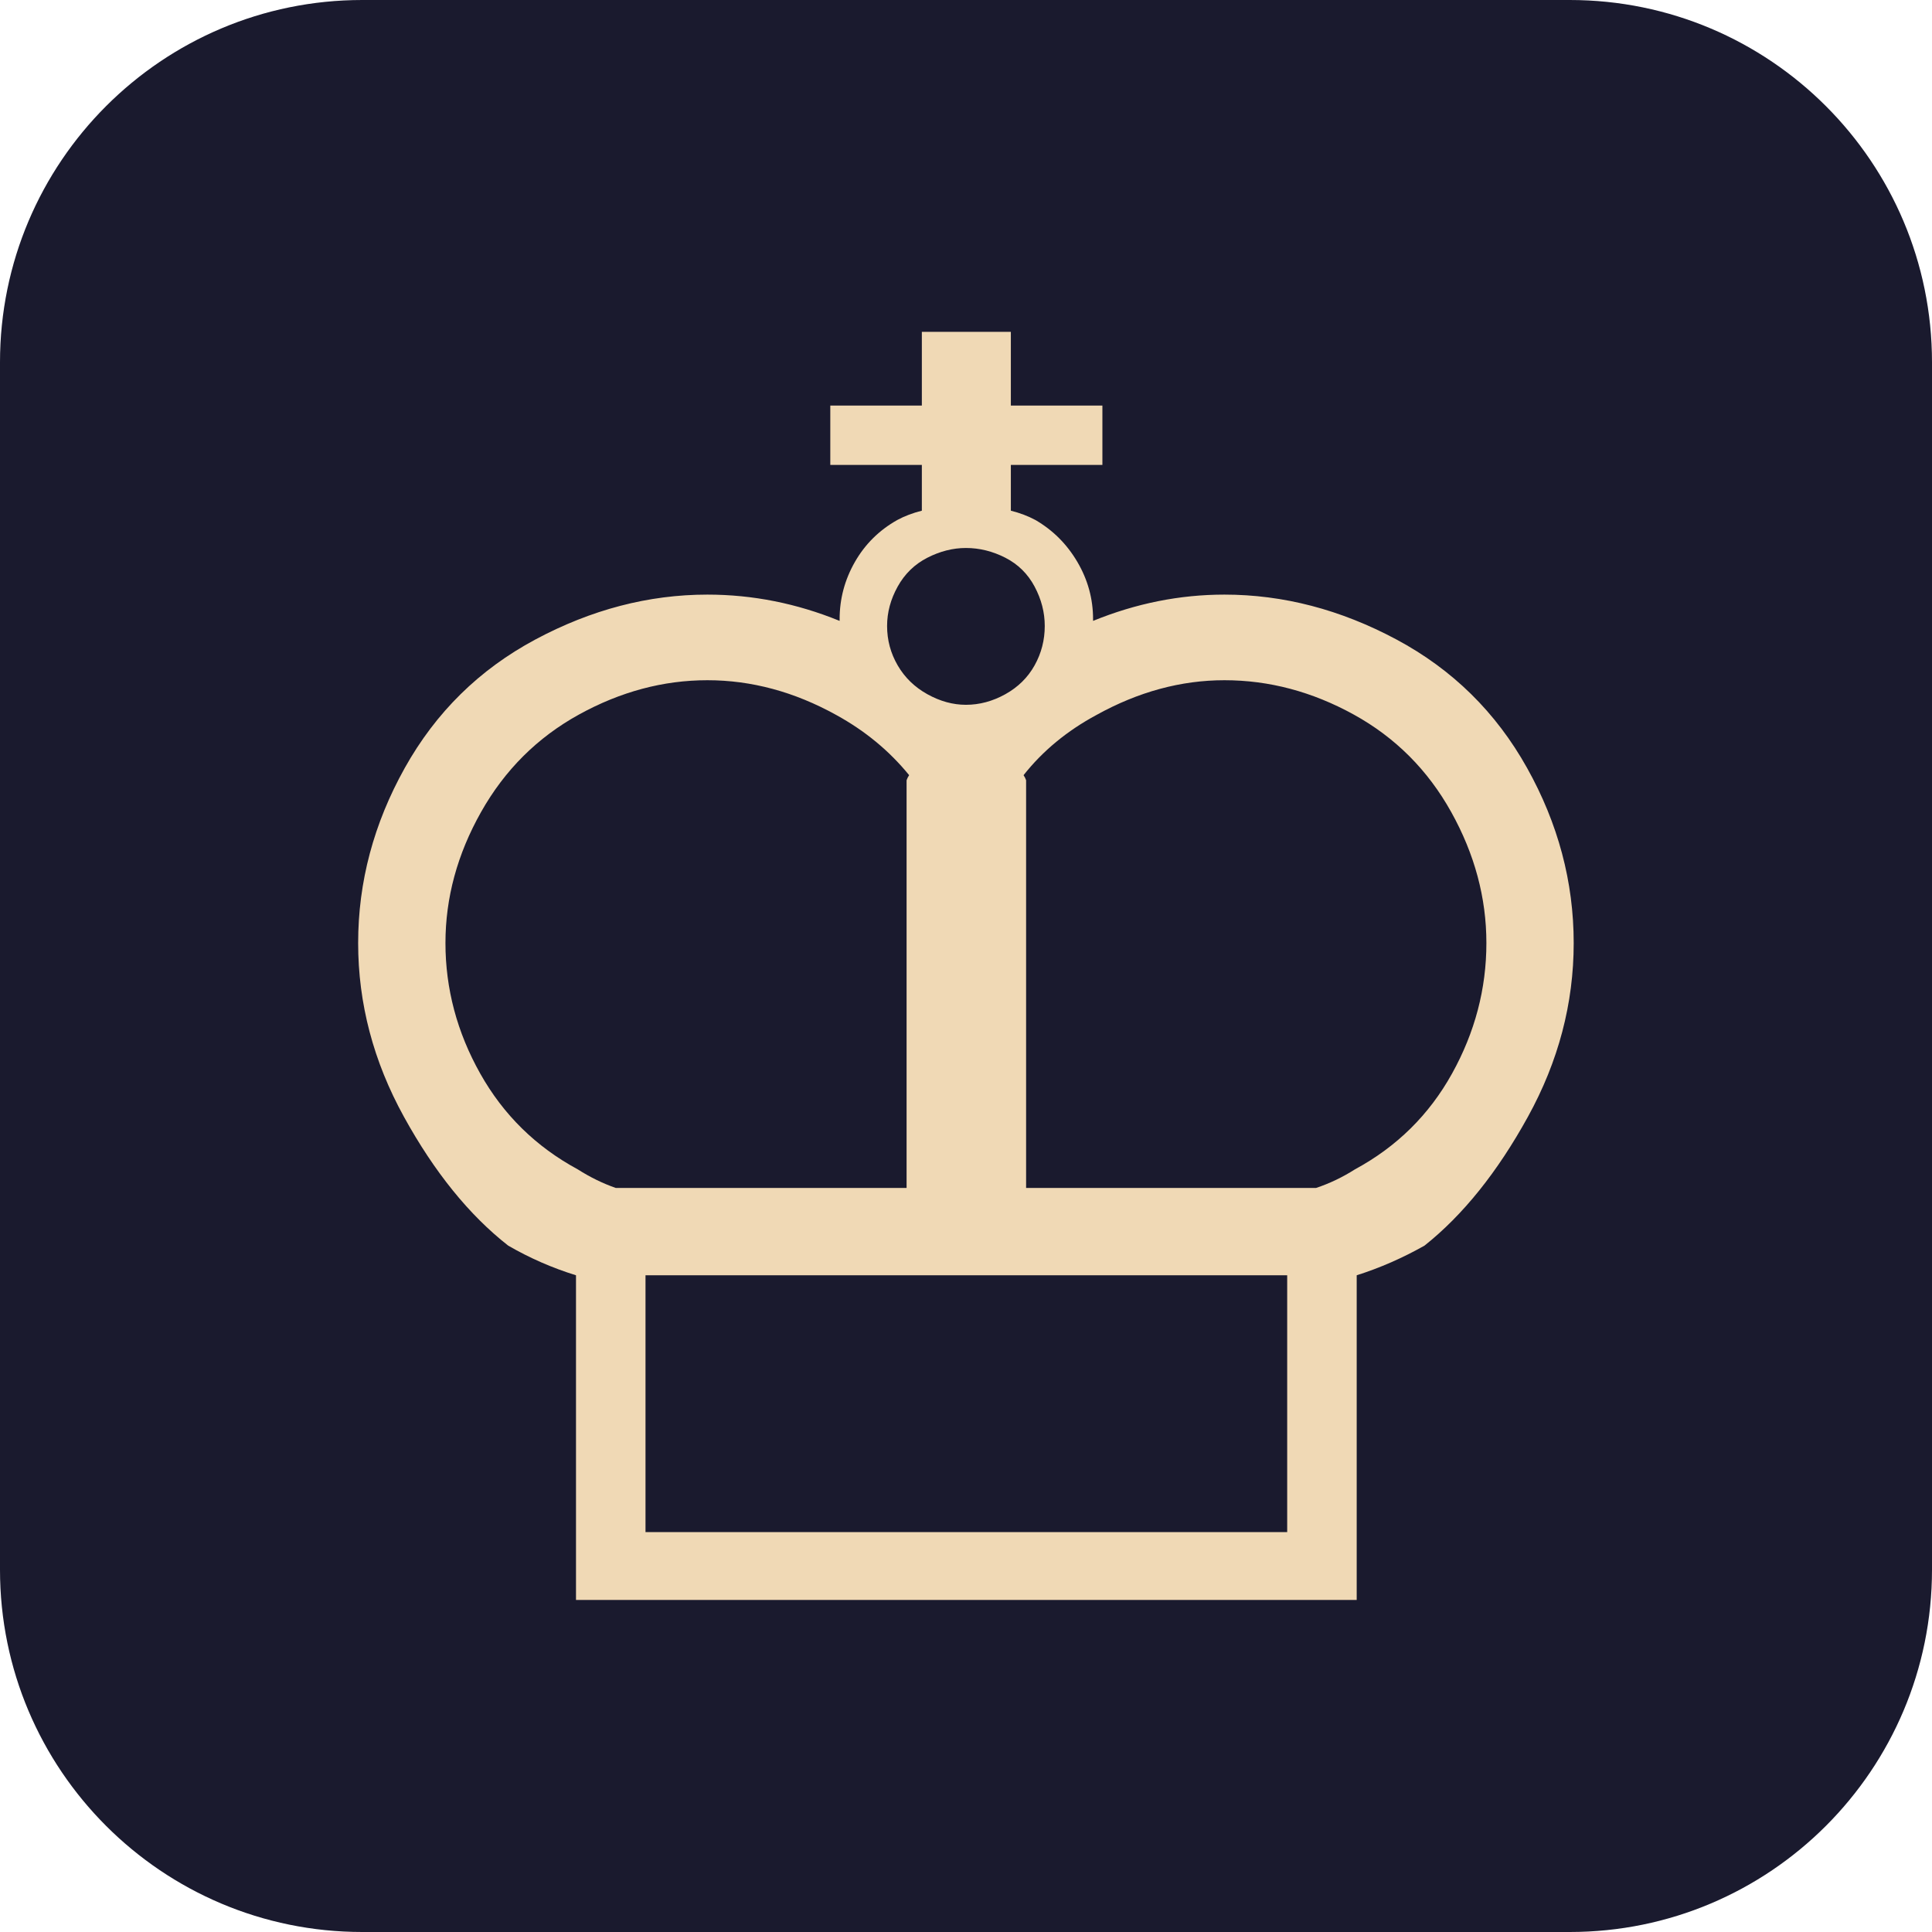
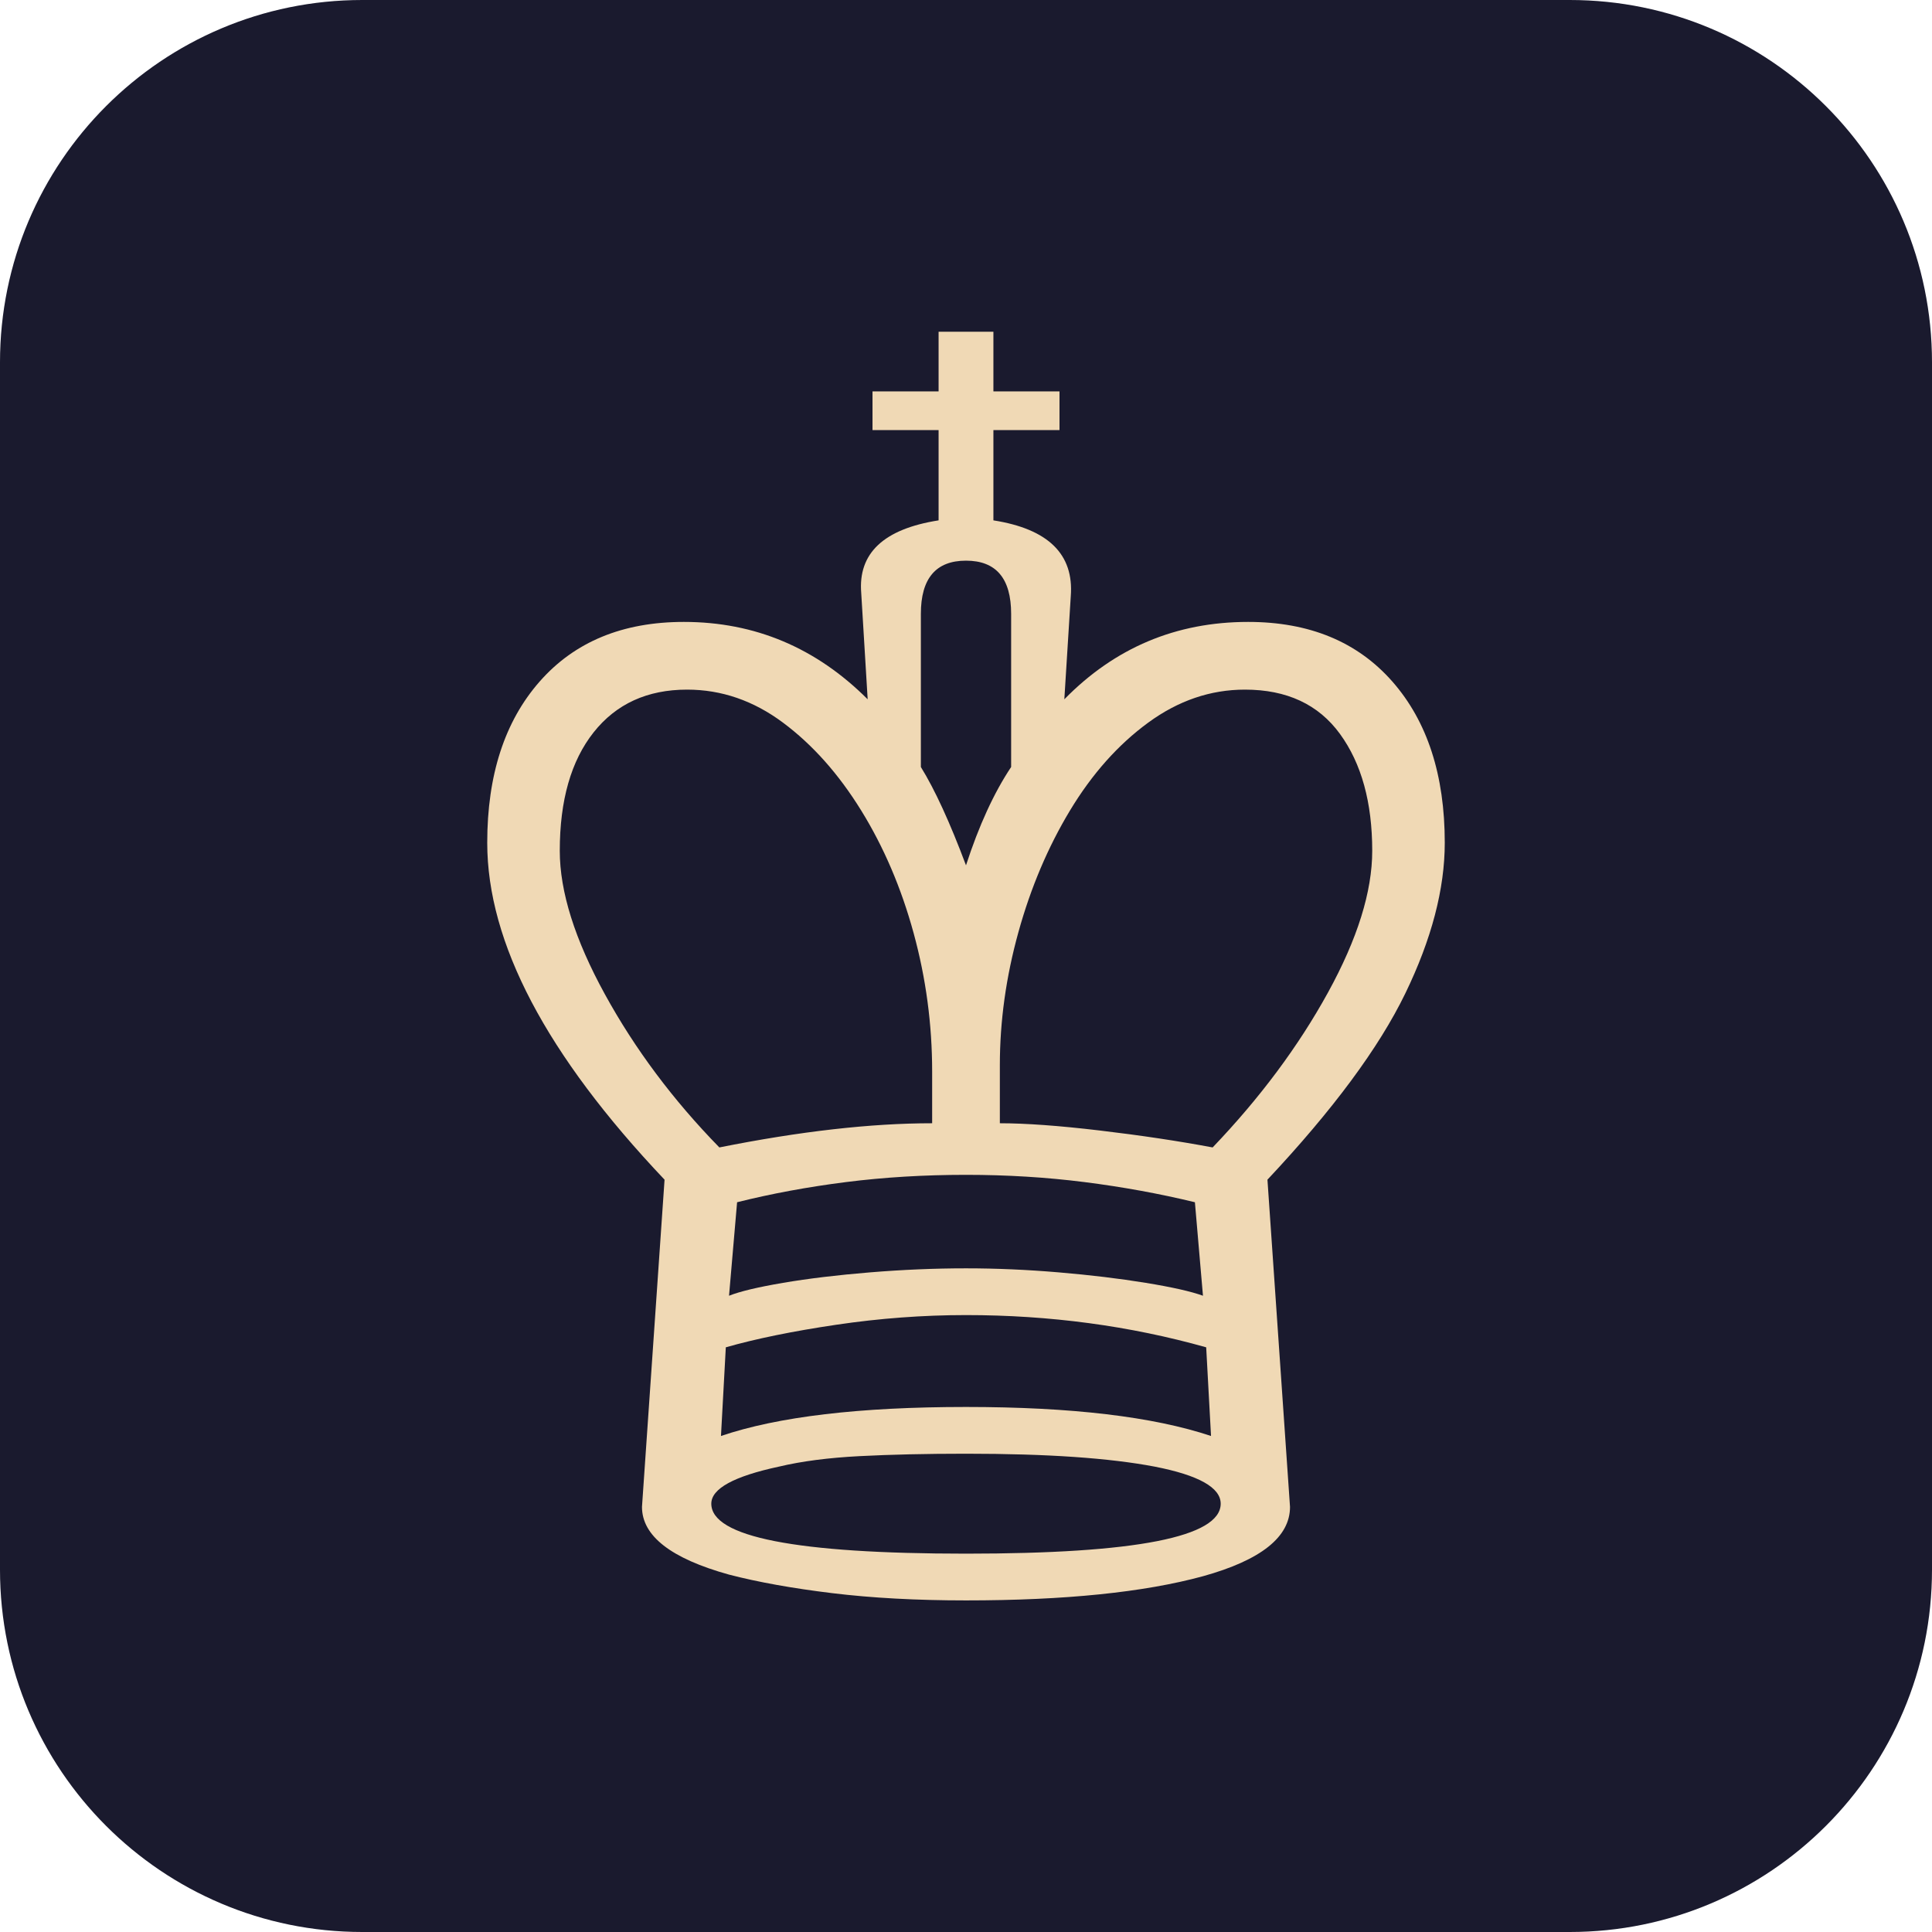
<svg xmlns="http://www.w3.org/2000/svg" viewBox="0 0 32 32" fill="none">
  <rect width="32" height="32" rx="6" fill="#1a1a2e" />
-   <path fill="#f0d9b5" transform="translate(3.11 26.5) scale(0.01404 -0.01404)" d="M848 967Q849 970 851 973Q816 1016 765 1044Q691 1085 613.0 1085.0Q535 1085 461.5 1044.5Q388 1004 346.0 929.5Q304 855 304 775Q304 694 345.0 621.0Q386 548 460 508Q482 494 505 486H848ZM989 486H1331Q1355 494 1377 508Q1451 548 1491.5 621.0Q1532 694 1532 775Q1532 855 1490.5 929.5Q1449 1004 1375.5 1044.5Q1302 1085 1223 1085Q1146 1085 1072 1044Q1020 1016 986 973Q988 970 989 967ZM540 383V80H1297V383ZM458 0V383Q416 396 378 418Q309 472 255.0 570.0Q201 668 201 775Q201 883 256.0 981.5Q311 1080 410.0 1133.0Q509 1186 613 1186Q693 1186 769 1155V1157Q769 1193 787.0 1224.5Q805 1256 837 1274Q850 1281 866 1285V1339H758V1409H866V1496H971V1409H1079V1339H971V1285Q987 1281 1000 1274Q1031 1256 1049.5 1224.5Q1068 1193 1068 1157V1155Q1144 1186 1223 1186Q1327 1186 1426.0 1133.0Q1525 1080 1580.0 981.5Q1635 883 1635 775Q1635 668 1581.0 570.0Q1527 472 1459 418Q1420 396 1379 383V0ZM825 1149Q825 1124 837.5 1102.5Q850 1081 872.5 1068.5Q895 1056 918 1056Q942 1056 964.5 1068.5Q987 1081 999.0 1102.5Q1011 1124 1011 1149Q1011 1173 999.0 1195.5Q987 1218 964.5 1229.5Q942 1241 918 1241Q895 1241 872.5 1229.5Q850 1218 837.5 1195.5Q825 1173 825 1149Z" />
+   <path fill="#f0d9b5" transform="translate(2.65 25.6) scale(0.0267 -0.0267)" d="M500 -34Q454 -34 417.0 -29.5Q380 -25 353 -18Q299 -3 299 24L313 227Q203 343 203 436Q203 499 235.5 536.0Q268 573 325 573Q391 573 439 525L435 591Q432 628 483 636V692H442V716H483V753H517V716H558V692H517V636Q568 628 565 589L561 525Q608 573 675 573Q732 573 764.5 536.0Q797 499 797 436Q797 393 772.5 342.5Q748 292 687 227L701 24Q701 -4 647 -19Q592 -34 500 -34ZM500 422Q512 459 528 483V578Q528 611 500 611Q472 611 472 578V483Q485 462 500 422ZM347 247Q422 262 479 262V294Q479 338 467.5 380.0Q456 422 435.0 456.0Q414 490 386.5 510.5Q359 531 327 531Q290 531 269.0 504.5Q248 478 248 431Q248 393 276.0 342.0Q304 291 347 247ZM653 247Q697 293 724.5 343.0Q752 393 752 431Q752 476 732.0 503.5Q712 531 673 531Q641 531 613.0 510.5Q585 490 564.5 456.0Q544 422 532.5 380.5Q521 339 521 298V262Q545 262 583.0 257.5Q621 253 653 247ZM353 155Q363 159 386.5 163.0Q410 167 440.5 169.5Q471 172 500 172Q528 172 557.5 169.5Q587 167 611.5 163.0Q636 159 647 155L642 213Q609 221 573.5 225.5Q538 230 500 230Q461 230 425.5 225.5Q390 221 358 213ZM348 68Q401 86 500 86Q598 86 652 68L649 123Q578 143 500 143Q460 143 419.5 137.0Q379 131 351 123ZM500 -5Q658 -5 658 26Q658 41 617 49Q596 53 567.0 55.0Q538 57 500 57Q463 57 434.0 55.5Q405 54 384 49Q342 40 342 26Q342 -5 500 -5Z" />
</svg>
